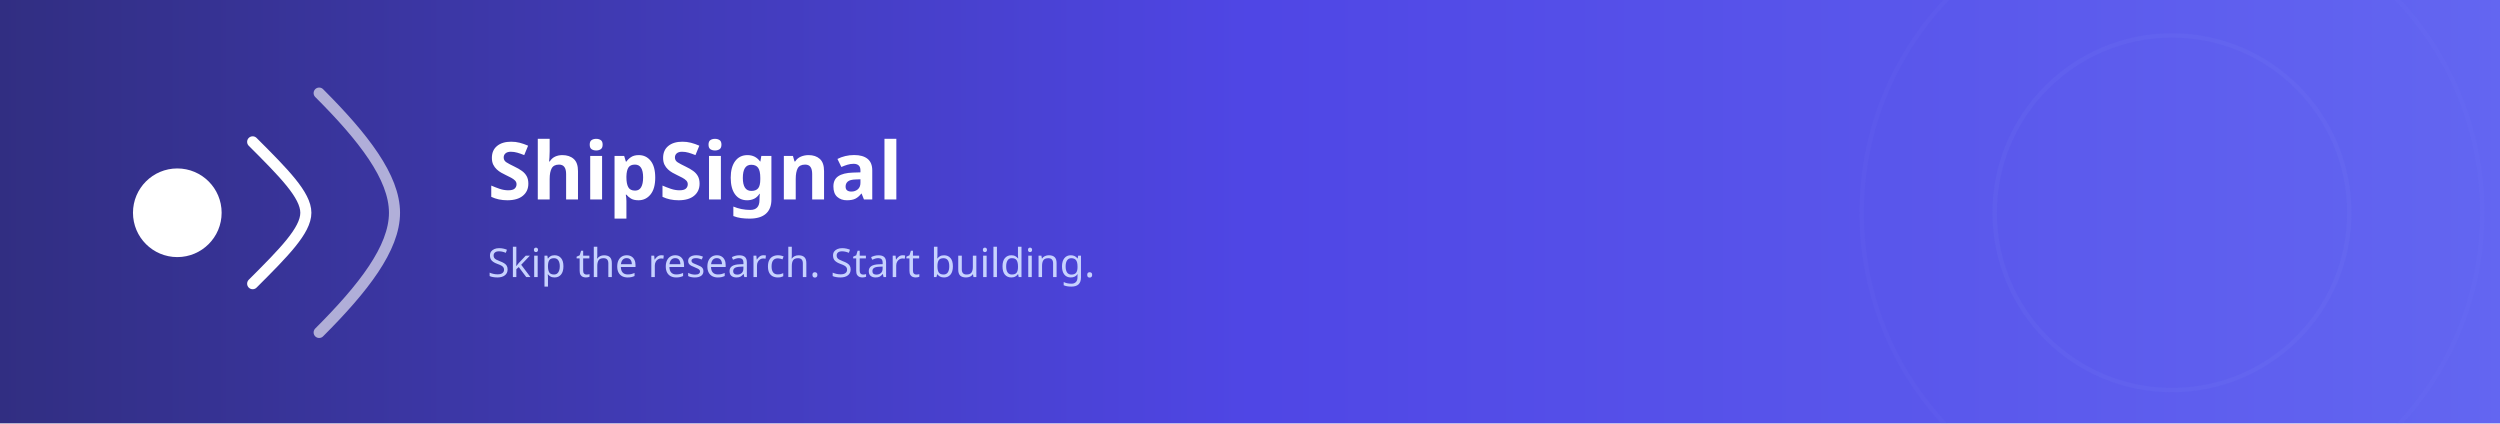
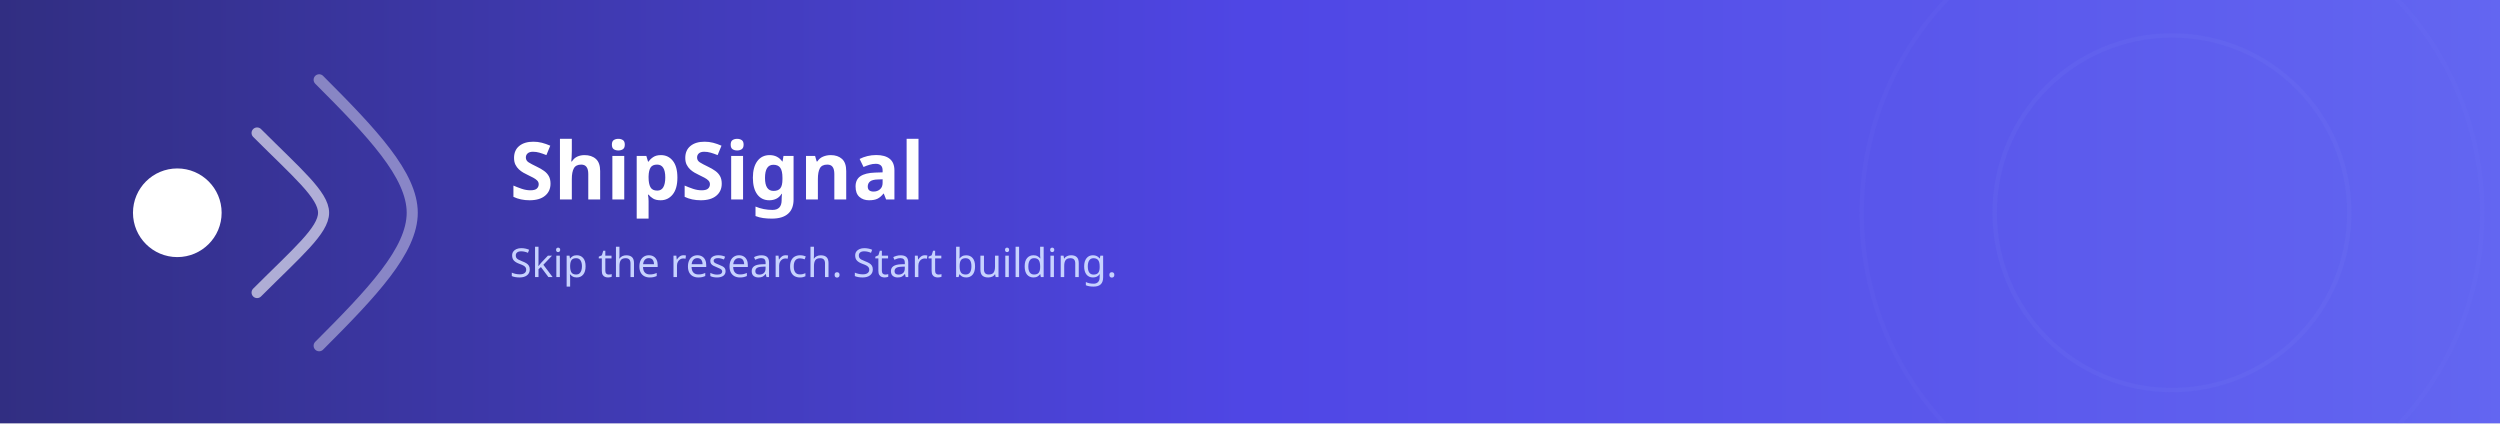
<svg xmlns="http://www.w3.org/2000/svg" width="1128" height="191" viewBox="0 0 1128 191" fill="none">
  <defs>
    <linearGradient id="li-banner-bg" x1="0%" y1="0%" x2="100%" y2="0%">
      <stop offset="0%" stop-color="#312e81" />
      <stop offset="50%" stop-color="#4f46e5" />
      <stop offset="100%" stop-color="#6366f1" />
    </linearGradient>
  </defs>
  <rect width="1128" height="191" fill="url(#li-banner-bg)" />
  <circle cx="980" cy="96" r="80" fill="none" stroke="#818cf8" stroke-width="2" opacity="0.1" />
  <circle cx="980" cy="96" r="140" fill="none" stroke="#818cf8" stroke-width="2" opacity="0.06" />
  <circle cx="80" cy="96" r="20" fill="white" />
-   <path d="M114 64C128 78 138 88 138 96C138 104 128 114 114 128" stroke="white" stroke-width="5" stroke-linecap="round" fill="none" />
-   <path d="M144 42C164 62 178 80 178 96C178 112 164 130 144 150" stroke="white" stroke-width="5" stroke-linecap="round" fill="none" opacity="0.6" />
-   <text x="220" y="90" font-family="Outfit, sans-serif" font-size="36" font-weight="700" fill="white">ShipSignal</text>
-   <text x="220" y="125" font-family="Outfit, sans-serif" font-size="18" font-weight="400" fill="#c7d2fe">Skip the research. Start building.</text>
+   <path d="M116 60C134 78 146 88 146 96C146 104 134 114 116 132" stroke="white" stroke-width="5" stroke-linecap="round" fill="none" opacity="0.6" />
+   <path d="M144 36C168 60 186 79 186 96C186 113 168 132 144 156" stroke="white" stroke-width="5" stroke-linecap="round" fill="none" opacity="0.4" />
+   <text x="230" y="90" font-family="Outfit, sans-serif" font-size="36" font-weight="700" fill="white">ShipSignal</text>
+   <text x="230" y="125" font-family="Outfit, sans-serif" font-size="18" font-weight="400" fill="#c7d2fe">Skip the research. Start building.</text>
</svg>
